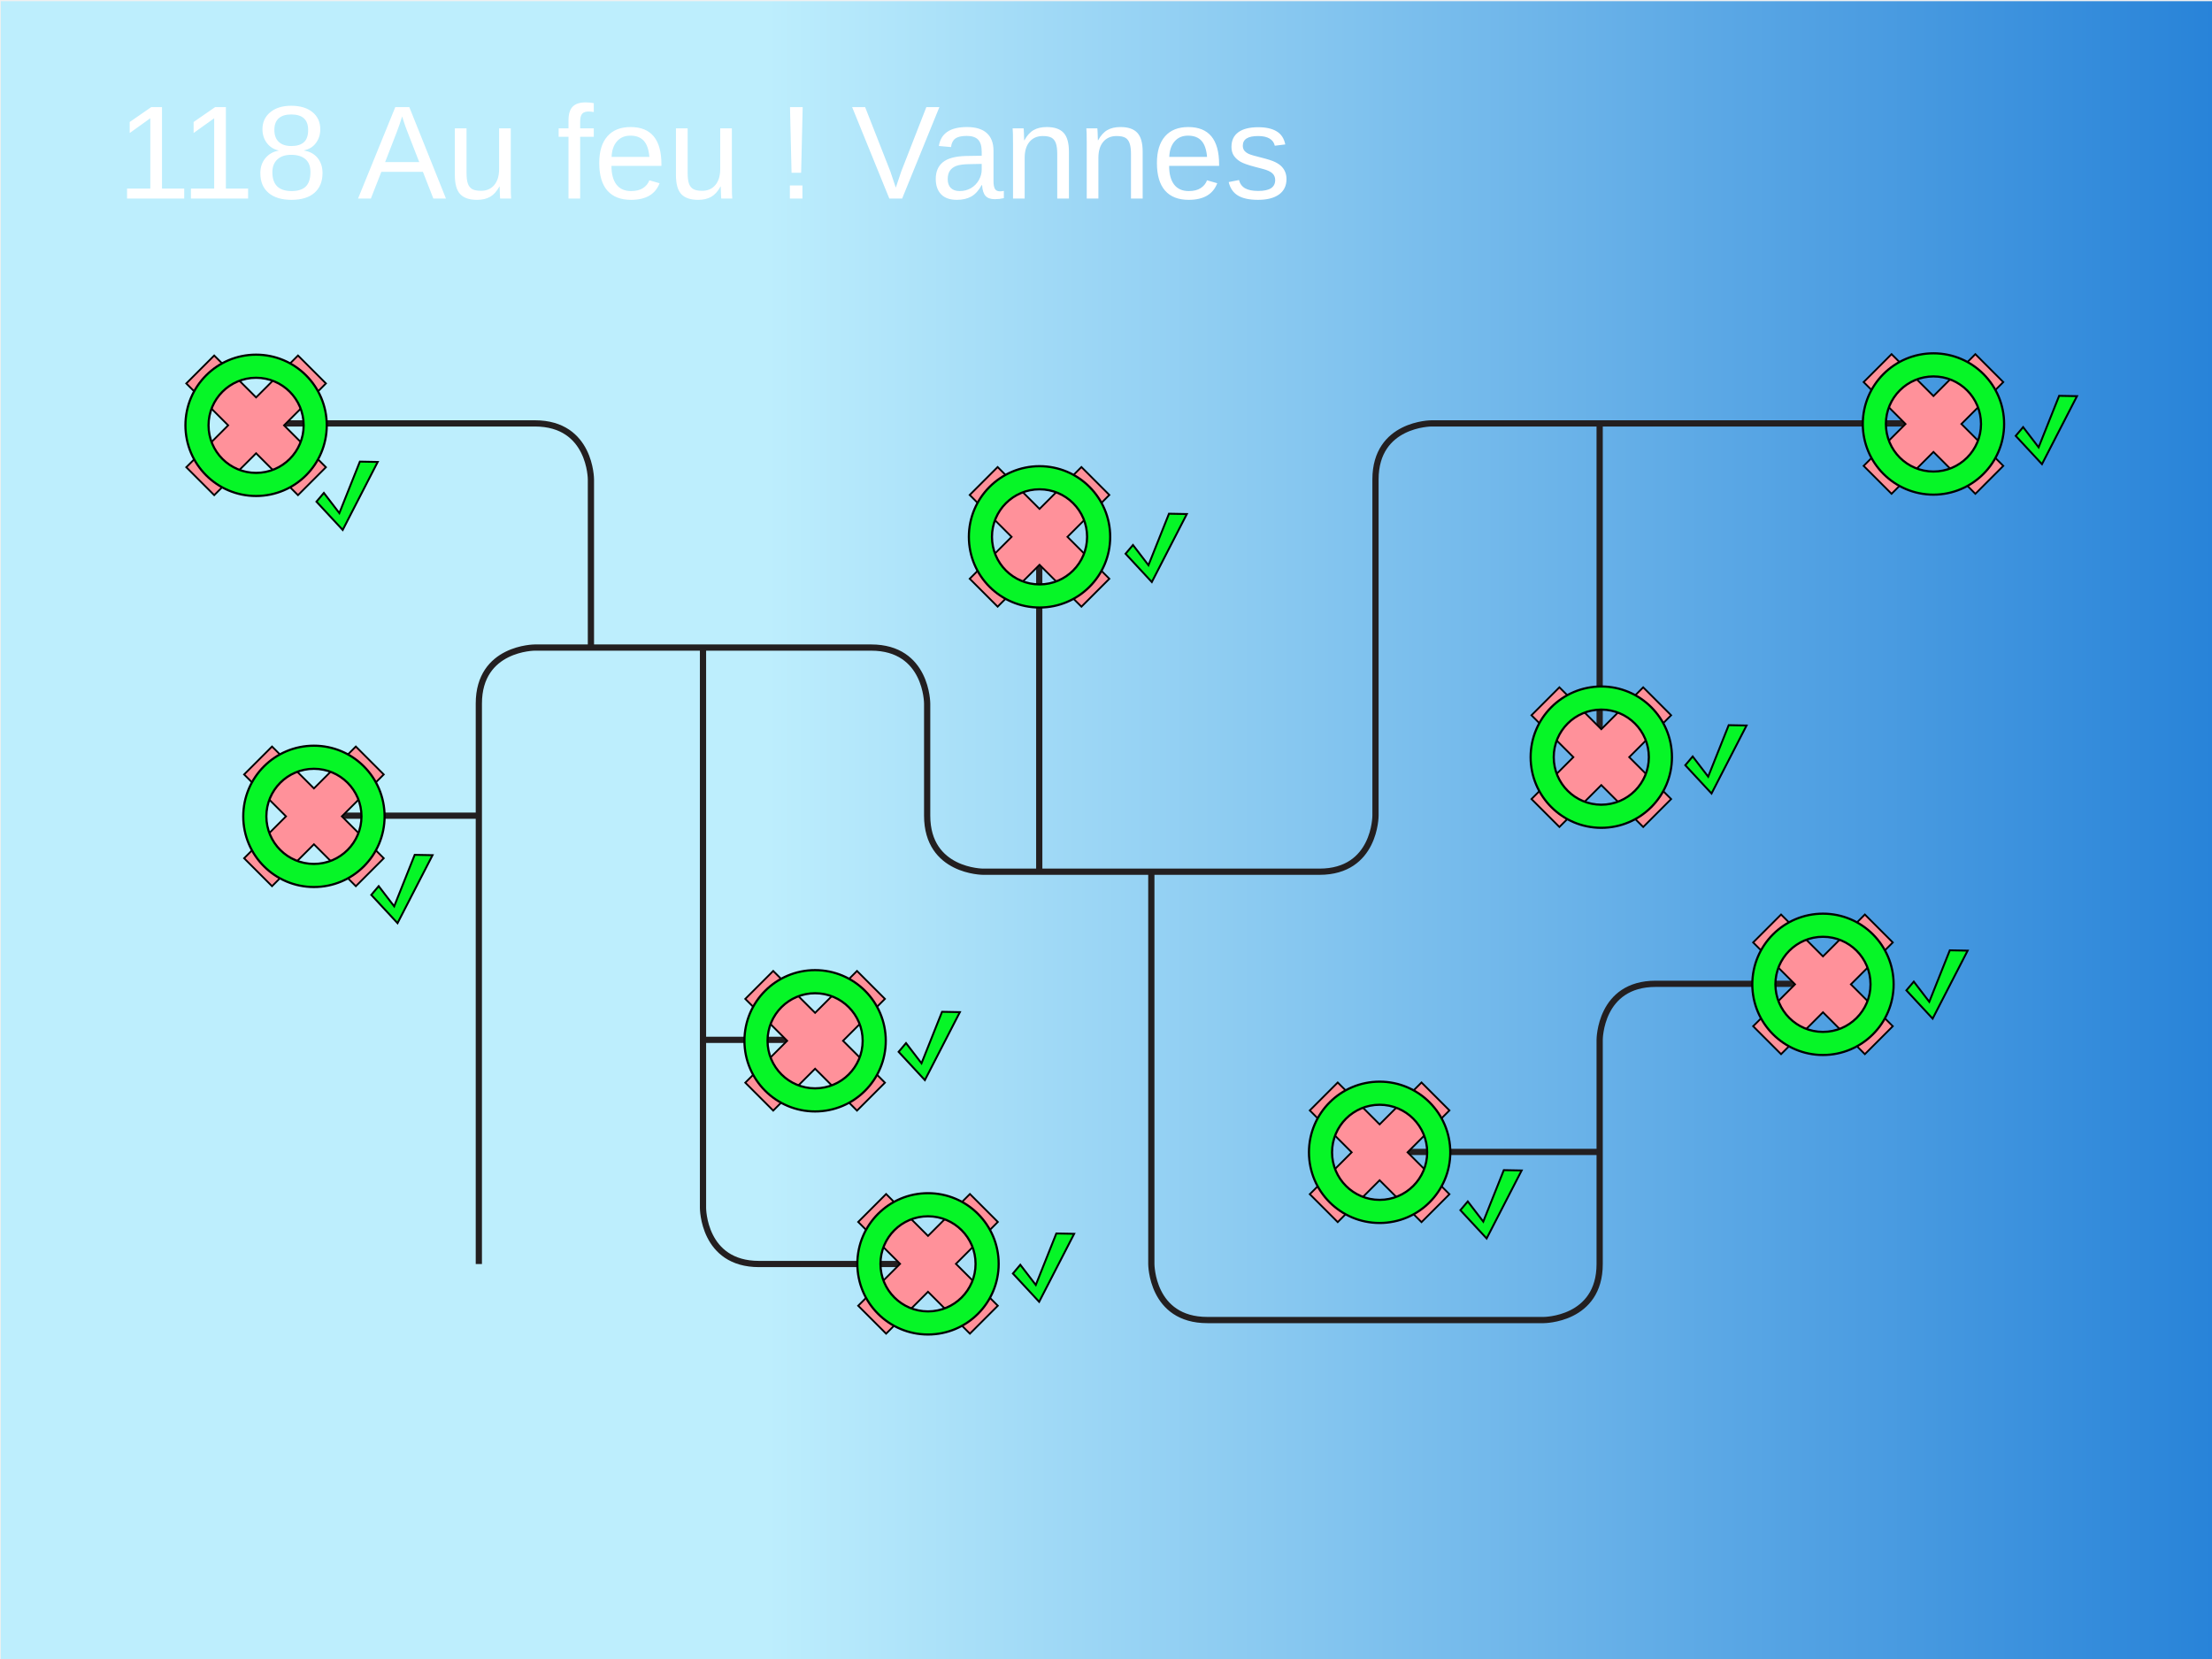
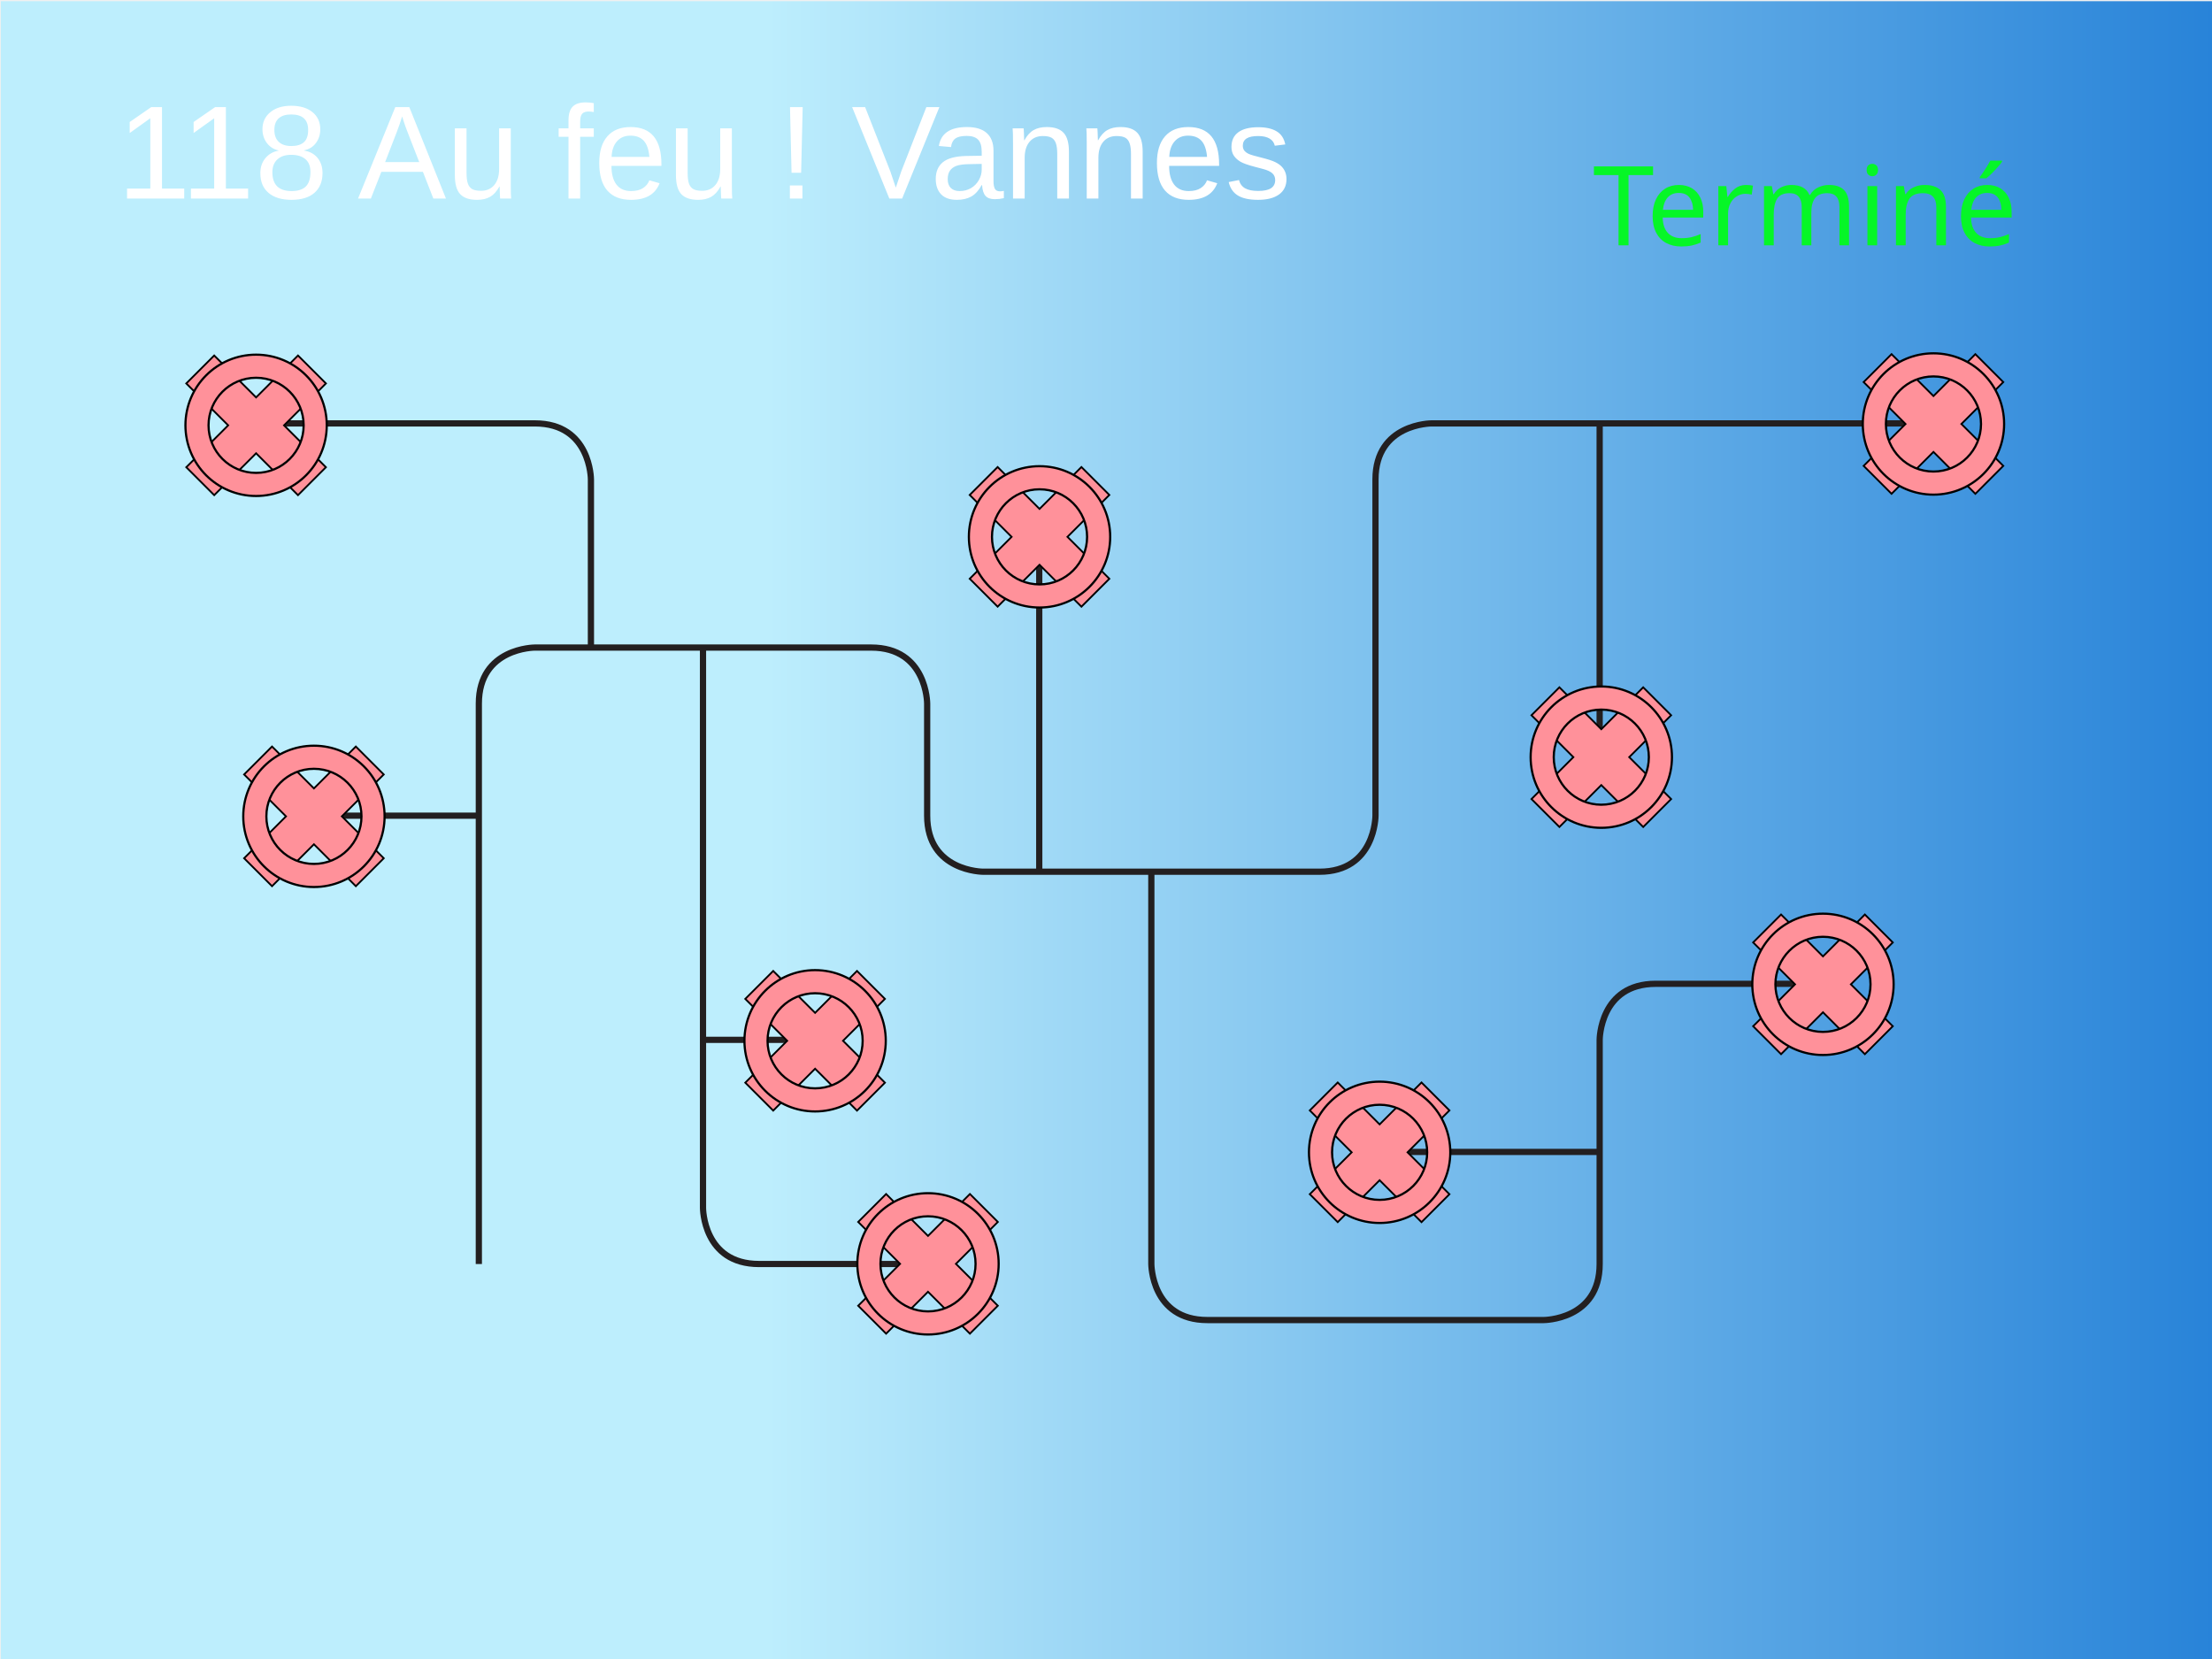
<svg xmlns="http://www.w3.org/2000/svg" xmlns:xlink="http://www.w3.org/1999/xlink" id="svgROOT" height="100%" width="100%" viewBox="0 0 800 600" version="1.1" style="display: block;">
  <defs id="defs2987">
    <linearGradient id="linearGradient3771">
      <stop id="stop3773" stop-color="#bdeefd" offset="0" />
      <stop id="stop3775" stop-color="#1e7cd6" offset="1" />
    </linearGradient>
    <linearGradient id="linearGradient3777" y2="300.216" xlink:href="#linearGradient4227" gradientUnits="userSpaceOnUse" x2="800.052" y1="300.216" x1="0.295" />
    <linearGradient id="linearGradient4137" y2="337.083" xlink:href="#linearGradient3771" gradientUnits="userSpaceOnUse" x2="507.069" y1="337.083" x1="447.514" gradientTransform="matrix(0.6977612,0,0,0.6977612,136.1012,318.8766)" />
    <linearGradient id="linearGradient4227" y2="337.083" gradientUnits="userSpaceOnUse" y1="337.083" x2="507.069" x1="447.514" gradientTransform="matrix(0.6977612,0,0,0.6977612,277.0387,318.9416)">
      <stop id="stop3773-2" stop-color="#bdeefd" offset="0" />
      <stop id="stop3775-4" stop-color="#1e7cd6" offset="1" />
    </linearGradient>
    <linearGradient id="linearGradient4399" y2="505.719" gradientUnits="userSpaceOnUse" x2="316.505" gradientTransform="matrix(1.222996,0,0,1.038461,-21.08648,-41.77362)" y1="463.882" x1="316.725">
      <stop id="stop4395" stop-color="#c1d3f4" offset="0" />
      <stop id="stop4403" stop-color="#486fbf" offset="0.306" />
      <stop id="stop4405" stop-color="#486fbf" stop-opacity="0.749" offset="0.667" />
      <stop id="stop4401" stop-color="#c1d3f4" offset="1" />
    </linearGradient>
    <filter id="filter4407" color-interpolation-filters="sRGB">
      <feGaussianBlur id="feGaussianBlur4409" stdDeviation="4" result="result8" />
      <feOffset id="feOffset4411" result="result11" dx="4" dy="4" />
      <feComposite id="feComposite4413" operator="in" in="SourceGraphic" in2="result11" result="result6" />
      <feFlood id="feFlood4415" flood-color="rgb(0,0,0)" in="result6" flood-opacity="1" result="result10" />
      <feBlend id="feBlend4417" result="result12" in="result6" in2="result10" mode="normal" />
      <feComposite id="feComposite4419" operator="in" in2="SourceGraphic" result="result2" />
    </filter>
  </defs>
  <rect style="fill:url(#linearGradient3777);fill-opacity:1.0" x="0.295" y="0.432" width="799.757" height="599.567" id="rectBackground" />
  <text line-height="125%" x="42.349" y="71.72" font-variant="normal" font-size="64px" font-stretch="normal" font-style="normal" transform="scale(0.9987873,1.001214)" xml:space="preserve" font-weight="normal" style="font-style:normal;font-variant:normal;font-weight:normal;font-stretch:normal;font-size:64px;line-height:125%;font-family:Arial;text-align:start;letter-spacing:0px;word-spacing:0px;writing-mode:lr-tb;text-anchor:start;fill:#ffffff" id="textHeadline">
    <tspan y="71.72" x="42.349" id="tspan4442" style="font-size:48px">118 Au feu ! Vannes</tspan>
  </text>
  <ellipse r="19.919" cy="199.265" cx="-79.55" id="ellipse891" style="fill:#06f627;fill-opacity:1;stroke:#000000;stroke-width:1;stroke-miterlimit:4;stroke-dasharray:none;stroke-opacity:1" />
  <ellipse r="19.919" cy="199.265" cx="-79.55" id="ellipse893" style="fill:#06f627;fill-opacity:1;stroke:#000000;stroke-width:1;stroke-miterlimit:4;stroke-dasharray:none;stroke-opacity:1" />
  <path id="path22" style="fill:none;stroke:#231f20;stroke-width:2.252;stroke-linecap:butt;stroke-linejoin:miter;stroke-miterlimit:10;stroke-dasharray:none;stroke-opacity:1" d="M 700.146,153.126 H 517.734 c 0,0 -20.268,0 -20.268,20.268 v 121.608 c 0,0 0,20.268 -20.268,20.268 H 355.591 c 0,0 -20.268,0 -20.268,-20.268 v -40.536 c 0,0 0,-20.268 -20.268,-20.268 H 193.447 c 0,0 -20.268,0 -20.268,20.268 v 202.679" />
  <g id="g24" transform="matrix(2.251994,0,0,-2.251994,416.3947,315.27)">
    <path d="m 0,0 v -63 c 0,0 0,-9 9,-9 h 54 c 0,0 9,0 9,9 v 36 c 0,0 0,9 9,9 h 27" style="fill:none;stroke:#231f20;stroke-width:1;stroke-linecap:butt;stroke-linejoin:miter;stroke-miterlimit:10;stroke-dasharray:none;stroke-opacity:1" id="path26" />
  </g>
  <g id="g28" transform="matrix(2.251994,0,0,-2.251994,578.5383,416.6097)">
    <path d="M 0,0 H -36" style="fill:none;stroke:#231f20;stroke-width:1;stroke-linecap:butt;stroke-linejoin:miter;stroke-miterlimit:10;stroke-dasharray:none;stroke-opacity:1" id="path30" />
  </g>
  <g id="g32" transform="matrix(2.251994,0,0,-2.251994,578.5383,153.1264)">
    <path d="M 0,0 V -54" style="fill:none;stroke:#231f20;stroke-width:1;stroke-linecap:butt;stroke-linejoin:miter;stroke-miterlimit:10;stroke-dasharray:none;stroke-opacity:1" id="path34" />
  </g>
  <g id="g36" transform="matrix(2.251994,0,0,-2.251994,213.7152,234.1982)">
    <path d="m 0,0 v 27 c 0,0 0,9 -9,9 h -45" style="fill:none;stroke:#231f20;stroke-width:1;stroke-linecap:butt;stroke-linejoin:miter;stroke-miterlimit:10;stroke-dasharray:none;stroke-opacity:1" id="path38" />
  </g>
  <g id="g40" transform="matrix(2.251994,0,0,-2.251994,254.2511,234.1982)">
    <path d="m 0,0 v -90 c 0,0 0,-9 9,-9 h 27" style="fill:none;stroke:#231f20;stroke-width:1;stroke-linecap:butt;stroke-linejoin:miter;stroke-miterlimit:10;stroke-dasharray:none;stroke-opacity:1" id="path42" />
  </g>
  <g id="g44" transform="matrix(2.251994,0,0,-2.251994,254.2511,376.0738)">
    <path d="M 0,0 H 18" style="fill:none;stroke:#231f20;stroke-width:1;stroke-linecap:butt;stroke-linejoin:miter;stroke-miterlimit:10;stroke-dasharray:none;stroke-opacity:1" id="path46" />
  </g>
  <g id="g48" transform="matrix(2.251994,0,0,-2.251994,375.8588,315.27)">
    <path d="M 0,0 V 54" style="fill:none;stroke:#231f20;stroke-width:1;stroke-linecap:butt;stroke-linejoin:miter;stroke-miterlimit:10;stroke-dasharray:none;stroke-opacity:1" id="path50" />
  </g>
  <g id="g112" transform="matrix(2.251994,0,0,-2.251994,173.1793,295.002)">
    <path d="M 0,0 H -27" style="fill:none;stroke:#231f20;stroke-width:1;stroke-linecap:butt;stroke-linejoin:miter;stroke-miterlimit:10;stroke-dasharray:none;stroke-opacity:1" id="path114" />
  </g>
-   <path style="fill:#ff919a;fill-opacity:1;stroke:#000000;stroke-width:0.649;stroke-miterlimit:4;stroke-dasharray:none;stroke-opacity:1" d="m 674.007,138.187 15.151,15.151 -15.151,15.151 10.101,10.101 15.151,-15.151 15.153,15.153 10.101,-10.101 -15.153,-15.153 15.153,-15.153 -10.101,-10.101 -15.153,15.153 -15.151,-15.151 z" id="ClosedV1" />
-   <path style="fill:#06f627;fill-opacity:1;stroke:#000000;stroke-width:0.787;stroke-miterlimit:4;stroke-dasharray:none;stroke-opacity:1" d="m 699.26,127.782 a 25.556,25.556 0 0 0 -25.556,25.556 25.556,25.556 0 0 0 25.556,25.556 25.556,25.556 0 0 0 25.556,-25.556 25.556,25.556 0 0 0 -25.556,-25.556 z m 0,8.357 a 17.198,17.198 0 0 1 17.199,17.199 17.198,17.198 0 0 1 -17.199,17.199 17.198,17.198 0 0 1 -17.199,-17.199 17.198,17.198 0 0 1 17.199,-17.199 z" id="OpenedV1" />
-   <path style="display:block;fill:#ff919a;fill-opacity:1;stroke:#000000;stroke-width:0.649;stroke-miterlimit:4;stroke-dasharray:none;stroke-opacity:1" d="m 634.049,340.848 15.151,15.151 -15.151,15.151 10.101,10.101 15.151,-15.151 15.153,15.153 10.101,-10.101 -15.153,-15.153 15.153,-15.153 -10.101,-10.101 -15.153,15.153 -15.151,-15.151 z" id="ClosedV2" />
-   <path style="display:block;fill:#06f627;fill-opacity:1;stroke:#000000;stroke-width:0.787;stroke-miterlimit:4;stroke-dasharray:none;stroke-opacity:1" d="m 659.302,330.442 a 25.556,25.556 0 0 0 -25.556,25.556 25.556,25.556 0 0 0 25.556,25.556 25.556,25.556 0 0 0 25.556,-25.556 25.556,25.556 0 0 0 -25.556,-25.556 z m 0,8.357 a 17.198,17.198 0 0 1 17.199,17.199 17.198,17.198 0 0 1 -17.199,17.199 17.198,17.198 0 0 1 -17.199,-17.199 17.198,17.198 0 0 1 17.199,-17.199 z" id="OpenedV2" />
-   <path style="display:block;fill:#ff919a;fill-opacity:1;stroke:#000000;stroke-width:0.649;stroke-miterlimit:4;stroke-dasharray:none;stroke-opacity:1" d="m 553.877,258.684 15.151,15.151 -15.151,15.151 10.101,10.101 15.151,-15.151 15.153,15.153 10.101,-10.101 -15.153,-15.153 15.153,-15.153 -10.101,-10.101 -15.153,15.153 -15.151,-15.151 z" id="ClosedV3" />
-   <path style="display:block;fill:#06f627;fill-opacity:1;stroke:#000000;stroke-width:0.787;stroke-miterlimit:4;stroke-dasharray:none;stroke-opacity:1" d="m 579.13,248.278 a 25.556,25.556 0 0 0 -25.556,25.556 25.556,25.556 0 0 0 25.556,25.556 25.556,25.556 0 0 0 25.556,-25.556 25.556,25.556 0 0 0 -25.556,-25.556 z m 0,8.357 a 17.198,17.198 0 0 1 17.199,17.199 17.198,17.198 0 0 1 -17.199,17.199 17.198,17.198 0 0 1 -17.199,-17.199 17.198,17.198 0 0 1 17.199,-17.199 z" id="OpenedV3" />
-   <path style="display:block;fill:#ff919a;fill-opacity:1;stroke:#000000;stroke-width:0.649;stroke-miterlimit:4;stroke-dasharray:none;stroke-opacity:1" d="m 473.705,401.599 15.151,15.151 -15.151,15.151 10.101,10.101 15.151,-15.151 15.153,15.153 10.101,-10.101 -15.153,-15.153 15.153,-15.153 -10.101,-10.101 -15.153,15.153 -15.151,-15.151 z" id="ClosedV4" />
-   <path style="display:block;fill:#06f627;fill-opacity:1;stroke:#000000;stroke-width:0.787;stroke-miterlimit:4;stroke-dasharray:none;stroke-opacity:1" d="m 498.958,391.194 a 25.556,25.556 0 0 0 -25.556,25.556 25.556,25.556 0 0 0 25.556,25.556 25.556,25.556 0 0 0 25.556,-25.556 25.556,25.556 0 0 0 -25.556,-25.556 z m 0,8.357 a 17.198,17.198 0 0 1 17.199,17.199 17.198,17.198 0 0 1 -17.199,17.199 17.198,17.198 0 0 1 -17.199,-17.199 17.198,17.198 0 0 1 17.199,-17.199 z" id="OpenedV4" />
-   <path style="display:block;fill:#ff919a;fill-opacity:1;stroke:#000000;stroke-width:0.649;stroke-miterlimit:4;stroke-dasharray:none;stroke-opacity:1" d="m 350.708,179.01 15.151,15.151 -15.151,15.151 10.101,10.101 15.151,-15.151 15.153,15.153 10.101,-10.101 -15.153,-15.153 15.153,-15.153 -10.101,-10.101 -15.153,15.153 -15.151,-15.151 z" id="ClosedV5" />
-   <path style="display:block;fill:#06f627;fill-opacity:1;stroke:#000000;stroke-width:0.787;stroke-miterlimit:4;stroke-dasharray:none;stroke-opacity:1" d="m 375.962,168.604 a 25.556,25.556 0 0 0 -25.556,25.556 25.556,25.556 0 0 0 25.556,25.556 25.556,25.556 0 0 0 25.556,-25.556 25.556,25.556 0 0 0 -25.556,-25.556 z m 0,8.357 a 17.198,17.198 0 0 1 17.199,17.199 17.198,17.198 0 0 1 -17.199,17.199 17.198,17.198 0 0 1 -17.199,-17.199 17.198,17.198 0 0 1 17.199,-17.199 z" id="OpenedV5" />
-   <path style="display:block;fill:#ff919a;fill-opacity:1;stroke:#000000;stroke-width:0.649;stroke-miterlimit:4;stroke-dasharray:none;stroke-opacity:1" d="m 310.373,441.934 15.151,15.151 -15.151,15.151 10.101,10.101 15.151,-15.151 15.153,15.153 10.101,-10.101 -15.153,-15.153 15.153,-15.153 -10.101,-10.101 -15.153,15.153 -15.151,-15.151 z" id="ClosedV6" />
-   <path style="display:block;fill:#06f627;fill-opacity:1;stroke:#000000;stroke-width:0.787;stroke-miterlimit:4;stroke-dasharray:none;stroke-opacity:1" d="m 335.627,431.529 a 25.556,25.556 0 0 0 -25.556,25.556 25.556,25.556 0 0 0 25.556,25.556 25.556,25.556 0 0 0 25.556,-25.556 25.556,25.556 0 0 0 -25.556,-25.556 z m 0,8.357 a 17.198,17.198 0 0 1 17.199,17.199 17.198,17.198 0 0 1 -17.199,17.199 17.198,17.198 0 0 1 -17.199,-17.199 17.198,17.198 0 0 1 17.199,-17.199 z" id="OpenedV6" />
-   <path style="display:block;fill:#ff919a;fill-opacity:1;stroke:#000000;stroke-width:0.649;stroke-miterlimit:4;stroke-dasharray:none;stroke-opacity:1" d="m 269.541,361.264 15.151,15.151 -15.151,15.151 10.101,10.101 15.151,-15.151 15.153,15.153 10.101,-10.101 -15.153,-15.153 15.153,-15.153 -10.101,-10.101 -15.153,15.153 -15.151,-15.151 z" id="ClosedV7" />
-   <path style="display:block;fill:#06f627;fill-opacity:1;stroke:#000000;stroke-width:0.787;stroke-miterlimit:4;stroke-dasharray:none;stroke-opacity:1" d="m 294.794,350.859 a 25.556,25.556 0 0 0 -25.556,25.556 25.556,25.556 0 0 0 25.556,25.556 25.556,25.556 0 0 0 25.556,-25.556 25.556,25.556 0 0 0 -25.556,-25.556 z m 0,8.357 a 17.198,17.198 0 0 1 17.199,17.199 17.198,17.198 0 0 1 -17.199,17.199 17.198,17.198 0 0 1 -17.199,-17.199 17.198,17.198 0 0 1 17.199,-17.199 z" id="OpenedV7" />
-   <path style="display:block;fill:#ff919a;fill-opacity:1;stroke:#000000;stroke-width:0.649;stroke-miterlimit:4;stroke-dasharray:none;stroke-opacity:1" d="m 88.282,280.096 15.151,15.151 -15.151,15.151 10.101,10.101 15.151,-15.151 15.153,15.153 10.101,-10.101 -15.153,-15.153 15.153,-15.153 -10.101,-10.101 -15.153,15.153 -15.151,-15.151 z" id="ClosedV8" />
-   <path style="display:block;fill:#06f627;fill-opacity:1;stroke:#000000;stroke-width:0.787;stroke-miterlimit:4;stroke-dasharray:none;stroke-opacity:1" d="m 113.535,269.691 a 25.556,25.556 0 0 0 -25.556,25.556 25.556,25.556 0 0 0 25.556,25.556 25.556,25.556 0 0 0 25.556,-25.556 25.556,25.556 0 0 0 -25.556,-25.556 z m 0,8.357 a 17.198,17.198 0 0 1 17.199,17.199 17.198,17.198 0 0 1 -17.199,17.199 17.198,17.198 0 0 1 -17.199,-17.199 17.198,17.198 0 0 1 17.199,-17.199 z" id="OpenedV8" />
-   <path style="display:block;fill:#ff919a;fill-opacity:1;stroke:#000000;stroke-width:0.649;stroke-miterlimit:4;stroke-dasharray:none;stroke-opacity:1" d="m 67.368,138.675 15.151,15.151 -15.151,15.151 10.101,10.101 15.151,-15.151 15.153,15.153 10.101,-10.101 -15.153,-15.153 15.153,-15.153 -10.101,-10.101 -15.153,15.153 -15.151,-15.151 z" id="ClosedV9" />
-   <path style="display:block;fill:#06f627;fill-opacity:1;stroke:#000000;stroke-width:0.787;stroke-miterlimit:4;stroke-dasharray:none;stroke-opacity:1" d="m 92.621,128.269 a 25.556,25.556 0 0 0 -25.556,25.556 25.556,25.556 0 0 0 25.556,25.556 25.556,25.556 0 0 0 25.556,-25.556 25.556,25.556 0 0 0 -25.556,-25.556 z m 0,8.357 a 17.198,17.198 0 0 1 17.199,17.199 17.198,17.198 0 0 1 -17.199,17.199 17.198,17.198 0 0 1 -17.199,-17.199 17.198,17.198 0 0 1 17.199,-17.199 z" id="OpenedV9" />
-   <path style="fill:#06f627;fill-opacity:1;fill-rule:evenodd;stroke:#000000;stroke-width:0.691px;stroke-linecap:butt;stroke-linejoin:miter;stroke-opacity:1" d="m 130.153,166.947 -7.425,18.623 -5.599,-7.303 -2.678,3.165 9.494,10.224 12.659,-24.587 z" id="RightV9" />
-   <path style="display:block;fill:#06f627;fill-opacity:1;fill-rule:evenodd;stroke:#000000;stroke-width:0.691px;stroke-linecap:butt;stroke-linejoin:miter;stroke-opacity:1" d="m 149.981,309.162 -7.425,18.623 -5.599,-7.303 -2.678,3.165 9.494,10.224 12.659,-24.587 z" id="RightV8" />
-   <path style="display:block;fill:#06f627;fill-opacity:1;fill-rule:evenodd;stroke:#000000;stroke-width:0.691px;stroke-linecap:butt;stroke-linejoin:miter;stroke-opacity:1" d="m 340.7,365.929 -7.425,18.623 -5.599,-7.303 -2.678,3.165 9.494,10.224 12.659,-24.587 z" id="RightV7" />
-   <path style="display:block;fill:#06f627;fill-opacity:1;fill-rule:evenodd;stroke:#000000;stroke-width:0.691px;stroke-linecap:butt;stroke-linejoin:miter;stroke-opacity:1" d="m 382.031,446.101 -7.425,18.623 -5.599,-7.303 -2.678,3.165 9.494,10.224 12.659,-24.587 z" id="RightV6" />
-   <path style="display:block;fill:#06f627;fill-opacity:1;fill-rule:evenodd;stroke:#000000;stroke-width:0.691px;stroke-linecap:butt;stroke-linejoin:miter;stroke-opacity:1" d="m 422.779,185.788 -7.425,18.623 -5.599,-7.303 -2.678,3.165 9.494,10.224 12.659,-24.587 z" id="RightV5" />
-   <path style="display:block;fill:#06f627;fill-opacity:1;fill-rule:evenodd;stroke:#000000;stroke-width:0.691px;stroke-linecap:butt;stroke-linejoin:miter;stroke-opacity:1" d="m 543.869,423.195 -7.425,18.623 -5.599,-7.303 -2.678,3.165 9.494,10.224 12.659,-24.587 z" id="RightV4" />
-   <path style="display:block;fill:#06f627;fill-opacity:1;fill-rule:evenodd;stroke:#000000;stroke-width:0.691px;stroke-linecap:butt;stroke-linejoin:miter;stroke-opacity:1" d="m 625.208,262.268 -7.425,18.623 -5.599,-7.303 -2.678,3.165 9.494,10.224 12.659,-24.587 z" id="RightV3" />
-   <path style="display:block;fill:#06f627;fill-opacity:1;fill-rule:evenodd;stroke:#000000;stroke-width:0.691px;stroke-linecap:butt;stroke-linejoin:miter;stroke-opacity:1" d="m 705.173,343.692 -7.425,18.623 -5.599,-7.303 -2.678,3.165 9.494,10.224 12.659,-24.587 z" id="RightV2" />
-   <path style="display:block;fill:#06f627;fill-opacity:1;fill-rule:evenodd;stroke:#000000;stroke-width:0.691px;stroke-linecap:butt;stroke-linejoin:miter;stroke-opacity:1" d="m 744.716,143.156 -7.425,18.623 -5.599,-7.303 -2.678,3.165 9.494,10.224 12.659,-24.587 z" id="RightV1" />
+   <path style="fill:#ff919a;fill-opacity:1;stroke:#000000;stroke-width:0.649;stroke-miterlimit:4;stroke-dasharray:none;stroke-opacity:1" d="m 674.007,138.187 15.151,15.151 -15.151,15.151 10.101,10.101 15.151,-15.151 15.153,15.153 10.101,-10.101 -15.153,-15.153 15.153,-15.153 -10.101,-10.101 -15.153,15.153 -15.151,-15.151 z" id="ClosedV9" />
+   <path style="fill:#ff919a;fill-opacity:1;stroke:#000000;stroke-width:0.787;stroke-miterlimit:4;stroke-dasharray:none;stroke-opacity:1" d="m 699.26,127.782 a 25.556,25.556 0 0 0 -25.556,25.556 25.556,25.556 0 0 0 25.556,25.556 25.556,25.556 0 0 0 25.556,-25.556 25.556,25.556 0 0 0 -25.556,-25.556 z m 0,8.357 a 17.198,17.198 0 0 1 17.199,17.199 17.198,17.198 0 0 1 -17.199,17.199 17.198,17.198 0 0 1 -17.199,-17.199 17.198,17.198 0 0 1 17.199,-17.199 z" id="OpenedV9" />
+   <path style="display:block;fill:#ff919a;fill-opacity:1;stroke:#000000;stroke-width:0.649;stroke-miterlimit:4;stroke-dasharray:none;stroke-opacity:1" d="m 634.049,340.848 15.151,15.151 -15.151,15.151 10.101,10.101 15.151,-15.151 15.153,15.153 10.101,-10.101 -15.153,-15.153 15.153,-15.153 -10.101,-10.101 -15.153,15.153 -15.151,-15.151 z" id="ClosedV8" />
+   <path style="display:block;fill:#ff919a;fill-opacity:1;stroke:#000000;stroke-width:0.787;stroke-miterlimit:4;stroke-dasharray:none;stroke-opacity:1" d="m 659.302,330.442 a 25.556,25.556 0 0 0 -25.556,25.556 25.556,25.556 0 0 0 25.556,25.556 25.556,25.556 0 0 0 25.556,-25.556 25.556,25.556 0 0 0 -25.556,-25.556 z m 0,8.357 a 17.198,17.198 0 0 1 17.199,17.199 17.198,17.198 0 0 1 -17.199,17.199 17.198,17.198 0 0 1 -17.199,-17.199 17.198,17.198 0 0 1 17.199,-17.199 z" id="OpenedV8" />
+   <path style="display:block;fill:#ff919a;fill-opacity:1;stroke:#000000;stroke-width:0.649;stroke-miterlimit:4;stroke-dasharray:none;stroke-opacity:1" d="m 553.877,258.684 15.151,15.151 -15.151,15.151 10.101,10.101 15.151,-15.151 15.153,15.153 10.101,-10.101 -15.153,-15.153 15.153,-15.153 -10.101,-10.101 -15.153,15.153 -15.151,-15.151 z" id="ClosedV7" />
+   <path style="display:block;fill:#ff919a;fill-opacity:1;stroke:#000000;stroke-width:0.787;stroke-miterlimit:4;stroke-dasharray:none;stroke-opacity:1" d="m 579.13,248.278 a 25.556,25.556 0 0 0 -25.556,25.556 25.556,25.556 0 0 0 25.556,25.556 25.556,25.556 0 0 0 25.556,-25.556 25.556,25.556 0 0 0 -25.556,-25.556 z m 0,8.357 a 17.198,17.198 0 0 1 17.199,17.199 17.198,17.198 0 0 1 -17.199,17.199 17.198,17.198 0 0 1 -17.199,-17.199 17.198,17.198 0 0 1 17.199,-17.199 z" id="OpenedV7" />
+   <path style="display:block;fill:#ff919a;fill-opacity:1;stroke:#000000;stroke-width:0.649;stroke-miterlimit:4;stroke-dasharray:none;stroke-opacity:1" d="m 473.705,401.599 15.151,15.151 -15.151,15.151 10.101,10.101 15.151,-15.151 15.153,15.153 10.101,-10.101 -15.153,-15.153 15.153,-15.153 -10.101,-10.101 -15.153,15.153 -15.151,-15.151 z" id="ClosedV6" />
+   <path style="display:block;fill:#ff919a;fill-opacity:1;stroke:#000000;stroke-width:0.787;stroke-miterlimit:4;stroke-dasharray:none;stroke-opacity:1" d="m 498.958,391.194 a 25.556,25.556 0 0 0 -25.556,25.556 25.556,25.556 0 0 0 25.556,25.556 25.556,25.556 0 0 0 25.556,-25.556 25.556,25.556 0 0 0 -25.556,-25.556 z m 0,8.357 a 17.198,17.198 0 0 1 17.199,17.199 17.198,17.198 0 0 1 -17.199,17.199 17.198,17.198 0 0 1 -17.199,-17.199 17.198,17.198 0 0 1 17.199,-17.199 z" id="OpenedV6" />
+   <path style="display:block;fill:#ff919a;fill-opacity:1;stroke:#000000;stroke-width:0.649;stroke-miterlimit:4;stroke-dasharray:none;stroke-opacity:1" d="m 350.708,179.01 15.151,15.151 -15.151,15.151 10.101,10.101 15.151,-15.151 15.153,15.153 10.101,-10.101 -15.153,-15.153 15.153,-15.153 -10.101,-10.101 -15.153,15.153 -15.151,-15.151 z" id="ClosedV3" />
+   <path style="display:block;fill:#ff919a;fill-opacity:1;stroke:#000000;stroke-width:0.787;stroke-miterlimit:4;stroke-dasharray:none;stroke-opacity:1" d="m 375.962,168.604 a 25.556,25.556 0 0 0 -25.556,25.556 25.556,25.556 0 0 0 25.556,25.556 25.556,25.556 0 0 0 25.556,-25.556 25.556,25.556 0 0 0 -25.556,-25.556 z m 0,8.357 a 17.198,17.198 0 0 1 17.199,17.199 17.198,17.198 0 0 1 -17.199,17.199 17.198,17.198 0 0 1 -17.199,-17.199 17.198,17.198 0 0 1 17.199,-17.199 z" id="OpenedV3" />
+   <path style="display:block;fill:#ff919a;fill-opacity:1;stroke:#000000;stroke-width:0.649;stroke-miterlimit:4;stroke-dasharray:none;stroke-opacity:1" d="m 310.373,441.934 15.151,15.151 -15.151,15.151 10.101,10.101 15.151,-15.151 15.153,15.153 10.101,-10.101 -15.153,-15.153 15.153,-15.153 -10.101,-10.101 -15.153,15.153 -15.151,-15.151 z" id="ClosedV5" />
+   <path style="display:block;fill:#ff919a;fill-opacity:1;stroke:#000000;stroke-width:0.787;stroke-miterlimit:4;stroke-dasharray:none;stroke-opacity:1" d="m 335.627,431.529 a 25.556,25.556 0 0 0 -25.556,25.556 25.556,25.556 0 0 0 25.556,25.556 25.556,25.556 0 0 0 25.556,-25.556 25.556,25.556 0 0 0 -25.556,-25.556 z m 0,8.357 a 17.198,17.198 0 0 1 17.199,17.199 17.198,17.198 0 0 1 -17.199,17.199 17.198,17.198 0 0 1 -17.199,-17.199 17.198,17.198 0 0 1 17.199,-17.199 z" id="OpenedV5" />
+   <path style="display:block;fill:#ff919a;fill-opacity:1;stroke:#000000;stroke-width:0.649;stroke-miterlimit:4;stroke-dasharray:none;stroke-opacity:1" d="m 269.541,361.264 15.151,15.151 -15.151,15.151 10.101,10.101 15.151,-15.151 15.153,15.153 10.101,-10.101 -15.153,-15.153 15.153,-15.153 -10.101,-10.101 -15.153,15.153 -15.151,-15.151 z" id="ClosedV4" />
+   <path style="display:block;fill:#ff919a;fill-opacity:1;stroke:#000000;stroke-width:0.787;stroke-miterlimit:4;stroke-dasharray:none;stroke-opacity:1" d="m 294.794,350.859 a 25.556,25.556 0 0 0 -25.556,25.556 25.556,25.556 0 0 0 25.556,25.556 25.556,25.556 0 0 0 25.556,-25.556 25.556,25.556 0 0 0 -25.556,-25.556 z m 0,8.357 a 17.198,17.198 0 0 1 17.199,17.199 17.198,17.198 0 0 1 -17.199,17.199 17.198,17.198 0 0 1 -17.199,-17.199 17.198,17.198 0 0 1 17.199,-17.199 z" id="OpenedV4" />
+   <path style="display:block;fill:#ff919a;fill-opacity:1;stroke:#000000;stroke-width:0.649;stroke-miterlimit:4;stroke-dasharray:none;stroke-opacity:1" d="m 88.282,280.096 15.151,15.151 -15.151,15.151 10.101,10.101 15.151,-15.151 15.153,15.153 10.101,-10.101 -15.153,-15.153 15.153,-15.153 -10.101,-10.101 -15.153,15.153 -15.151,-15.151 z" id="ClosedV1" />
+   <path style="display:block;fill:#ff919a;fill-opacity:1;stroke:#000000;stroke-width:0.787;stroke-miterlimit:4;stroke-dasharray:none;stroke-opacity:1" d="m 113.535,269.691 a 25.556,25.556 0 0 0 -25.556,25.556 25.556,25.556 0 0 0 25.556,25.556 25.556,25.556 0 0 0 25.556,-25.556 25.556,25.556 0 0 0 -25.556,-25.556 z m 0,8.357 a 17.198,17.198 0 0 1 17.199,17.199 17.198,17.198 0 0 1 -17.199,17.199 17.198,17.198 0 0 1 -17.199,-17.199 17.198,17.198 0 0 1 17.199,-17.199 z" id="OpenedV1" />
+   <path style="display:block;fill:#ff919a;fill-opacity:1;stroke:#000000;stroke-width:0.649;stroke-miterlimit:4;stroke-dasharray:none;stroke-opacity:1" d="m 67.368,138.675 15.151,15.151 -15.151,15.151 10.101,10.101 15.151,-15.151 15.153,15.153 10.101,-10.101 -15.153,-15.153 15.153,-15.153 -10.101,-10.101 -15.153,15.153 -15.151,-15.151 z" id="ClosedV2" />
+   <path style="display:block;fill:#ff919a;fill-opacity:1;stroke:#000000;stroke-width:0.787;stroke-miterlimit:4;stroke-dasharray:none;stroke-opacity:1" d="m 92.621,128.269 a 25.556,25.556 0 0 0 -25.556,25.556 25.556,25.556 0 0 0 25.556,25.556 25.556,25.556 0 0 0 25.556,-25.556 25.556,25.556 0 0 0 -25.556,-25.556 z m 0,8.357 a 17.198,17.198 0 0 1 17.199,17.199 17.198,17.198 0 0 1 -17.199,17.199 17.198,17.198 0 0 1 -17.199,-17.199 17.198,17.198 0 0 1 17.199,-17.199 z" id="OpenedV2" />
+   <text xml:space="preserve" style="font-style:normal;font-weight:normal;font-size:40px;line-height:1.25;font-family:sans-serif;letter-spacing:0px;word-spacing:0px;fill:#06f627;fill-opacity:1;stroke:none" x="576.056" y="88.732" id="tFinished">
+     <tspan id="tspan4619" x="576.056" y="88.732">Terminé</tspan>
+   </text>
</svg>
